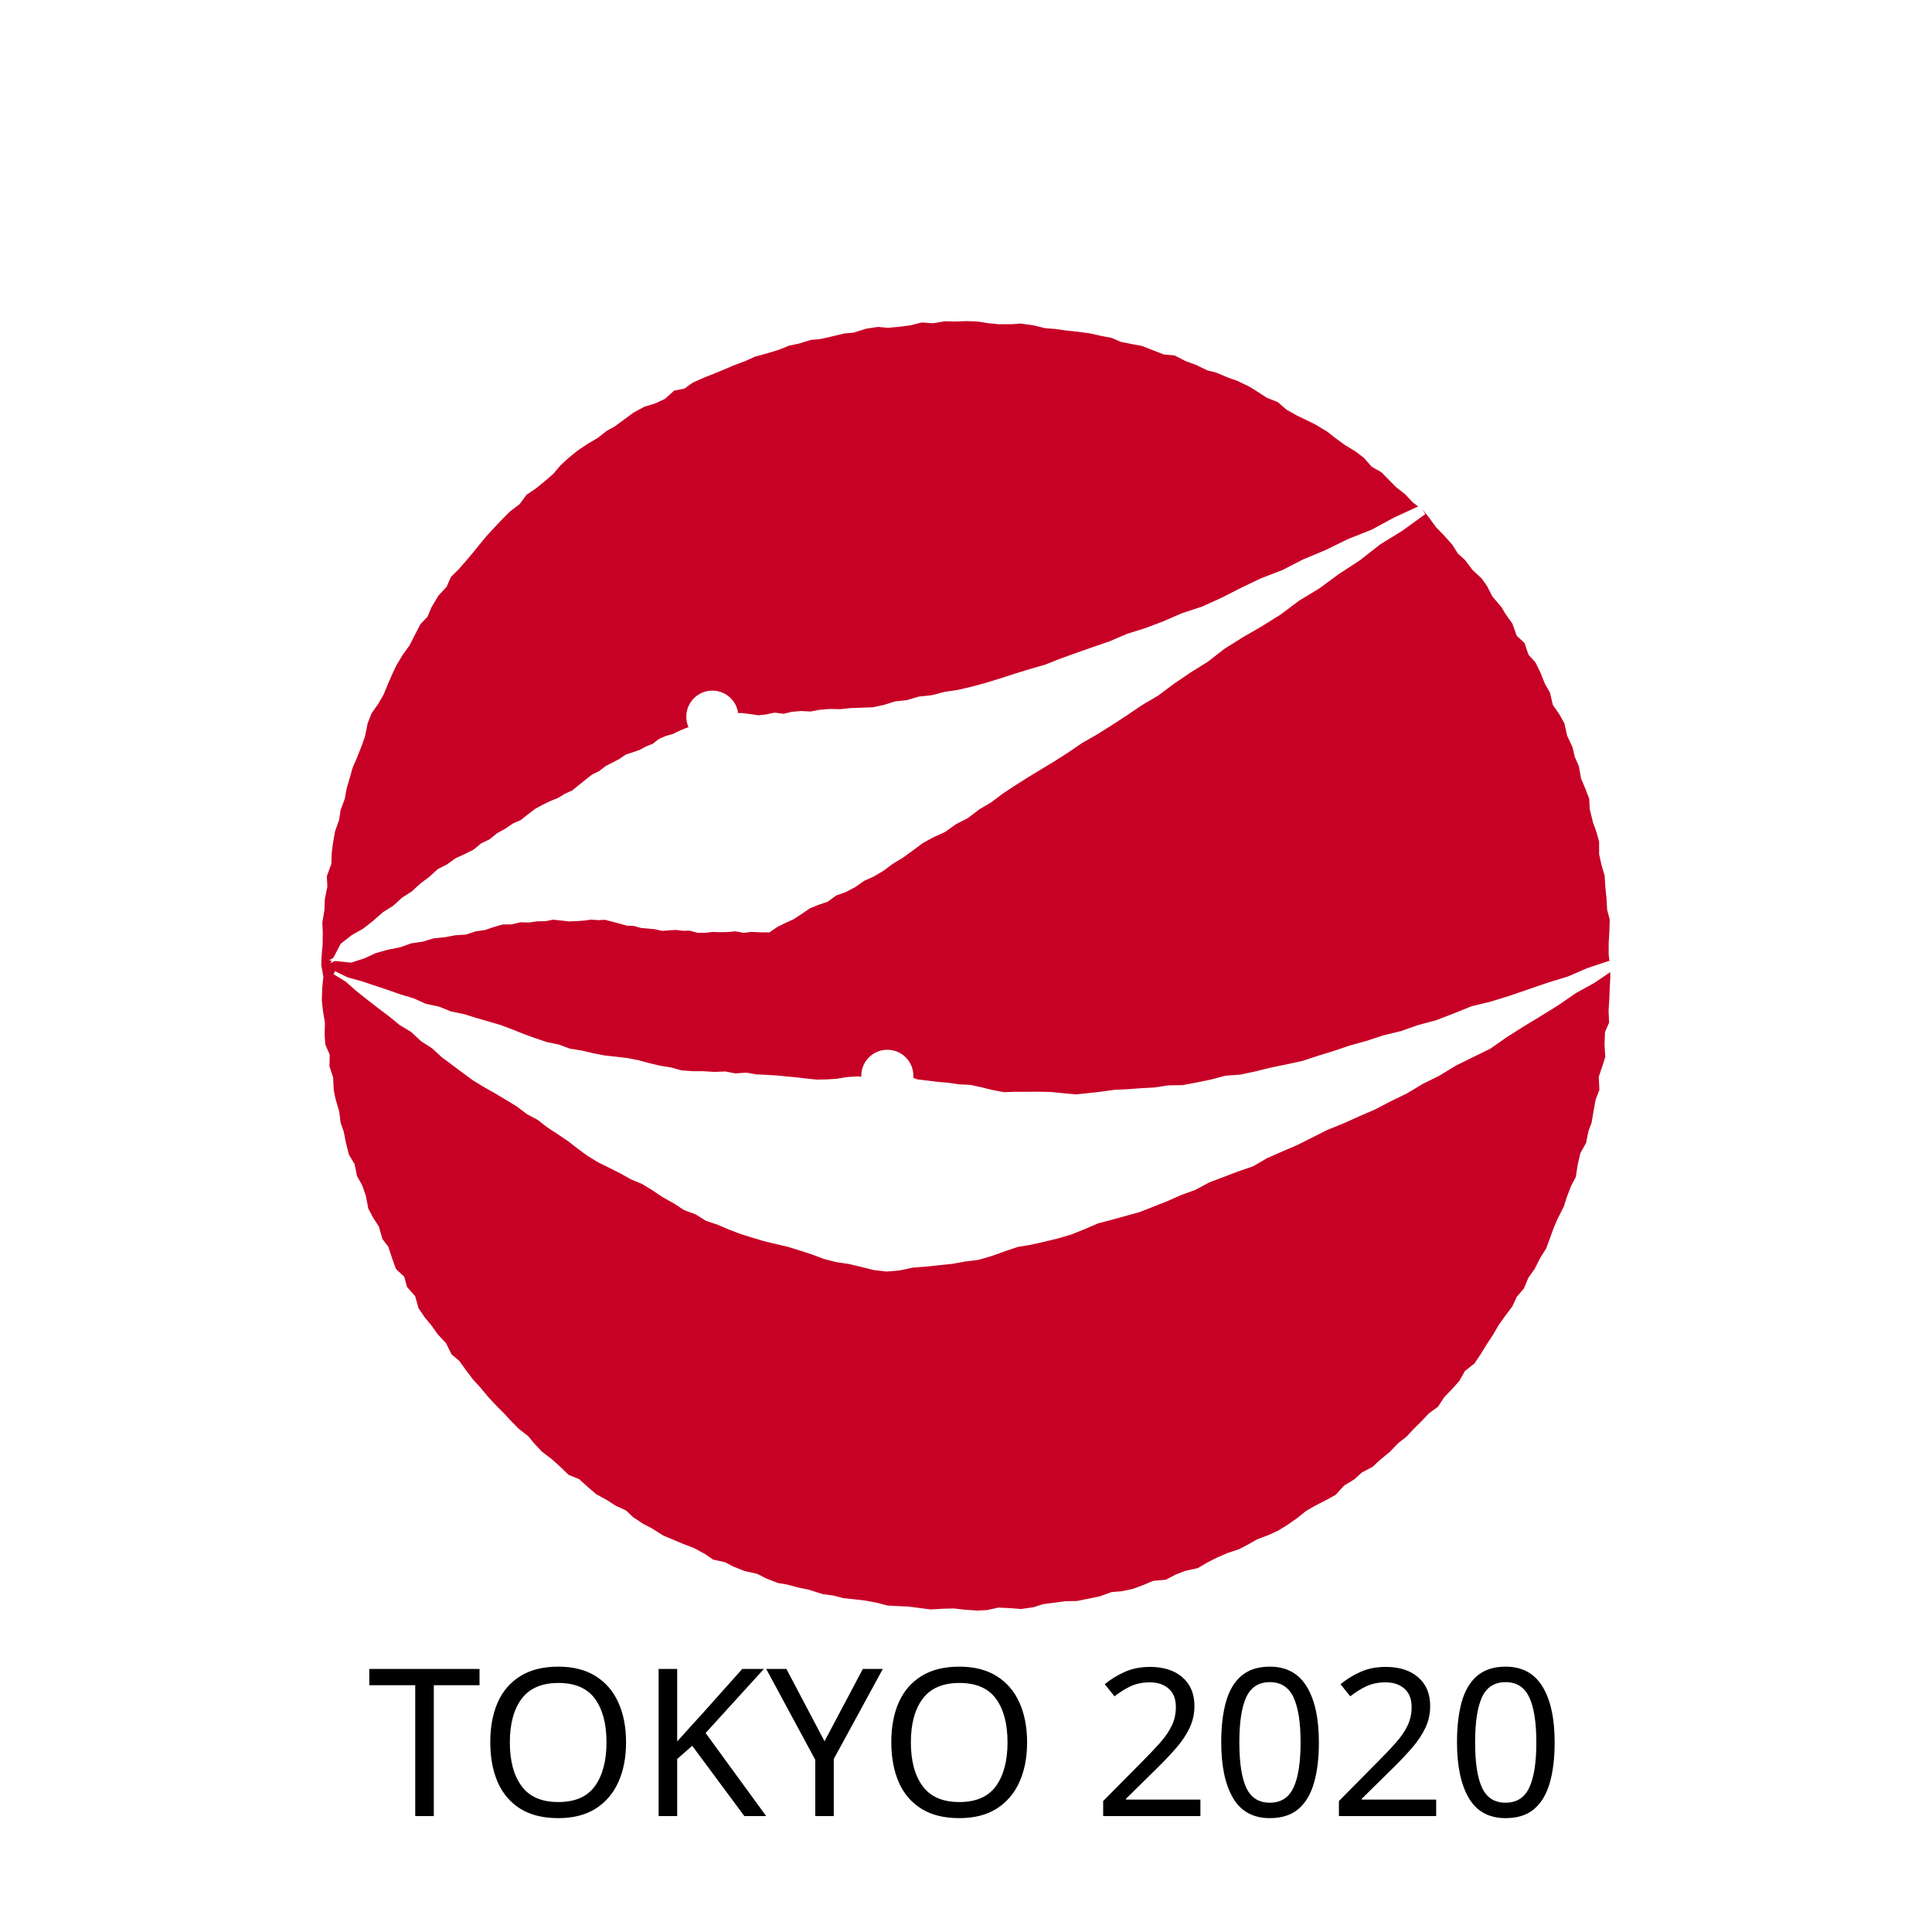
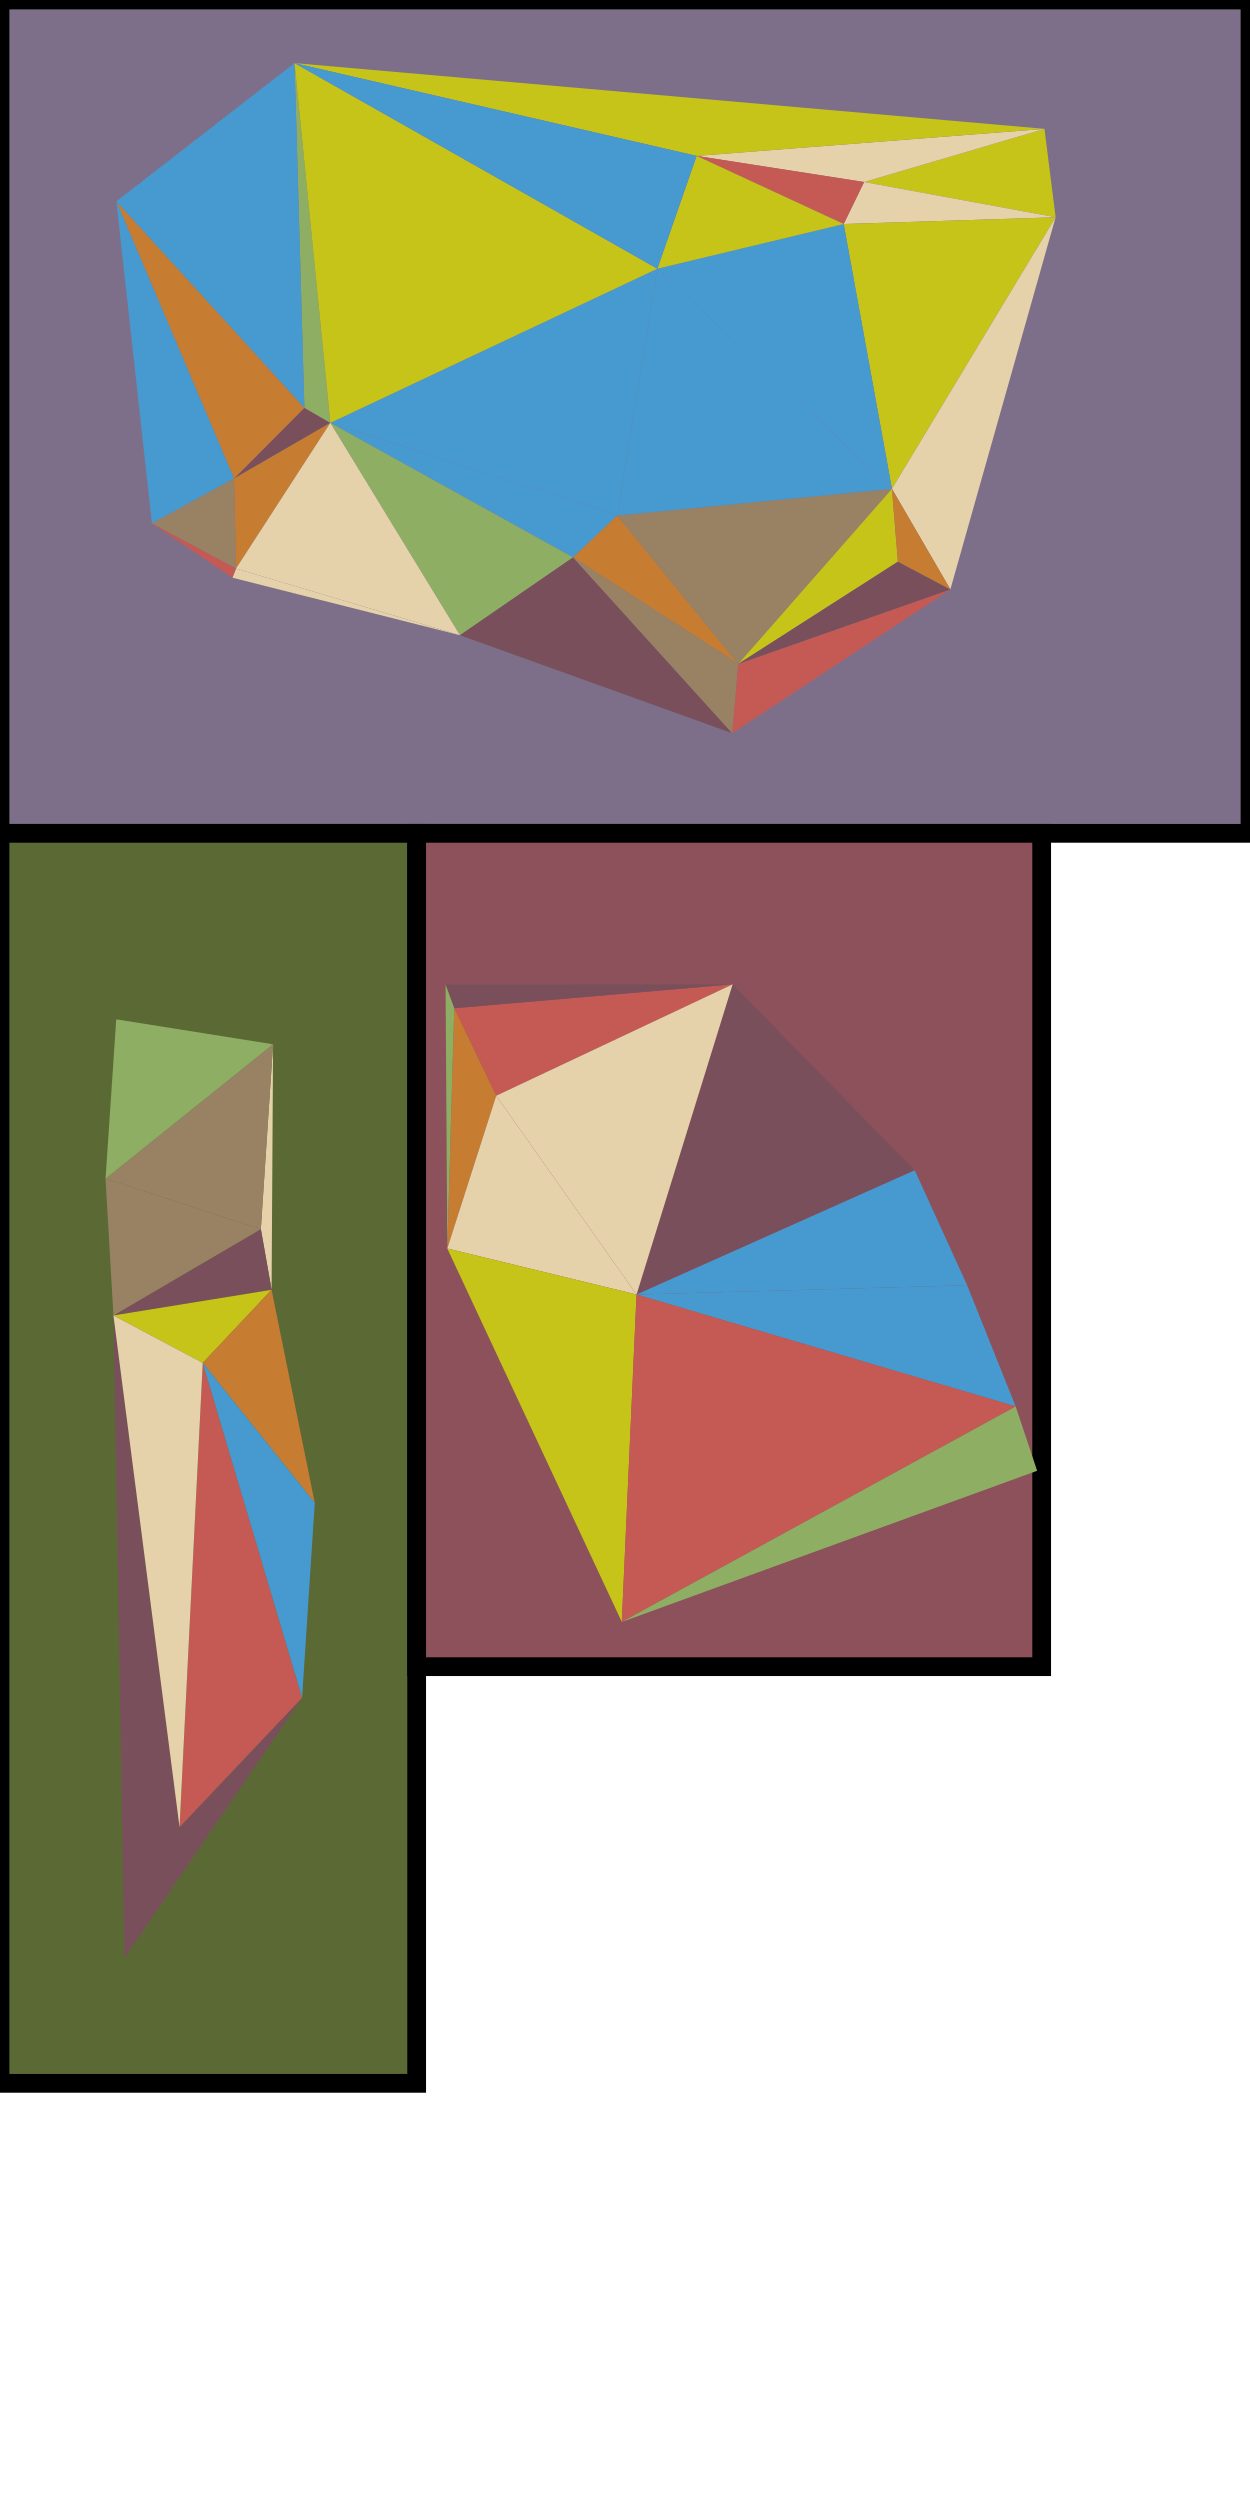
- <svg xmlns="http://www.w3.org/2000/svg" xmlns:html="http://www.w3.org/1999/xhtml" width="600" height="600" version="1.1">
+ <svg xmlns="http://www.w3.org/2000/svg" xmlns:html="http://www.w3.org/1999/xhtml" width="1000" height="2000" version="1.1">
  <html:defs>
    <html:style type="text/css">
body { background-color: rgb(234, 234, 234); }
#canvas svg { background-color: white; box-shadow: rgba(0, 0, 0, 0.059) 0px 3px 2px 0px, rgba(0, 0, 0, 0.02) -1px -1px 1px 0px inset; border-width: 1px; border-style: solid; border-color: rgb(226, 226, 226) rgb(226, 226, 226) rgb(206, 206, 206); border-image: initial; }</html:style>
  </html:defs>
-   <g transform="translate(300 300)">
-     <path fill="rgb(199, 0, 37)" stroke="none" d="M 200 0 L 200.003 -0.358 L 200.095 3.548 L 199.915 6.837 L 199.784 10.233 L 199.553 13.893 L 199.717 17.573 L 198.454 20.513 L 198.288 24.249 L 198.543 28.169 L 197.725 30.803 L 196.508 34.435 L 196.707 38.464 L 195.539 41.51 L 194.894 45.055 L 194.291 48.631 L 193.321 51.267 L 192.56 54.972 L 190.798 58.108 L 189.98 61.632 L 189.388 65.525 L 187.93 68.266 L 186.553 71.857 L 185.675 74.666 L 183.685 78.604 L 182.581 81.161 L 181.515 84.086 L 180.174 87.732 L 178.307 90.702 L 176.62 94.043 L 174.634 96.863 L 173.25 100.165 L 171.031 102.757 L 169.688 105.698 L 167.517 108.583 L 165.364 111.594 L 163.791 114.327 L 161.692 117.556 L 159.771 120.654 L 157.911 123.44 L 154.971 125.756 L 153.188 128.892 L 150.82 131.524 L 148.466 133.991 L 146.566 136.898 L 143.797 138.897 L 141.011 141.825 L 138.904 143.9 L 136.868 146.11 L 134.245 148.158 L 131.665 150.841 L 128.352 153.594 L 126.315 155.5 L 122.892 157.332 L 120.562 159.447 L 117.437 161.347 L 114.813 164.234 L 111.9 165.829 L 108.515 167.565 L 105.699 169.183 L 102.779 171.509 L 99.638 173.698 L 96.906 175.367 L 94.092 176.661 L 90.361 178.087 L 87.859 179.512 L 84.812 181.116 L 81.292 182.277 L 77.734 183.823 L 74.939 185.258 L 72.031 186.976 L 68.049 187.859 L 65.085 189.017 L 62.057 190.599 L 58.117 190.959 L 54.792 192.348 L 51.721 193.469 L 48.357 194.172 L 45.241 194.427 L 41.521 195.765 L 38.1 196.472 L 34.354 197.207 L 30.84 197.266 L 27.846 197.676 L 23.919 198.179 L 21.023 199.133 L 17.109 199.693 L 13.554 199.407 L 10.046 199.257 L 6.561 200.02 L 3.497 200.168 L -0.236 199.922 L -3.858 199.52 L -6.849 199.589 L -10.954 199.83 L -13.622 199.488 L -17.891 198.926 L -20.434 198.827 L -24.338 198.622 L -27.534 197.779 L -31.242 197.079 L -34.397 196.707 L -38.125 196.308 L -41.204 195.51 L -44.554 195.064 L -48.753 193.711 L -52.201 193.009 L -55.624 192.075 L -58.414 191.614 L -62.115 190.166 L -64.853 188.764 L -68.788 187.898 L -72.17 186.552 L -74.897 185.15 L -78.568 184.34 L -80.994 182.657 L -84.369 180.817 L -87.835 179.477 L -90.727 178.266 L -94.056 176.853 L -97.405 174.728 L -100.338 173.184 L -103.37 171.193 L -105.504 169.138 L -108.818 167.605 L -111.427 165.91 L -114.839 164.025 L -117.464 161.791 L -120.162 159.346 L -123.403 158.039 L -125.962 155.567 L -128.739 153.066 L -131.623 150.893 L -134.003 148.374 L -135.993 145.978 L -138.851 143.765 L -141.111 141.483 L -143.445 138.976 L -145.859 136.557 L -148.47 133.745 L -150.743 130.993 L -153.127 128.385 L -155.274 125.539 L -157.336 122.662 L -159.747 120.628 L -161.492 117.125 L -164.038 114.398 L -165.992 111.662 L -168.092 109.121 L -170.008 106.308 L -171.094 102.514 L -173.586 99.703 L -174.459 96.489 L -177.02 94.116 L -178.187 90.89 L -179.412 87.175 L -181.234 84.797 L -182.336 80.924 L -184.117 78.163 L -185.633 75.304 L -186.375 71.396 L -187.466 68.237 L -189.137 65.194 L -189.878 61.532 L -191.639 58.595 L -192.62 54.654 L -193.225 51.544 L -194.231 48.652 L -194.628 45.302 L -195.805 41.266 L -196.349 38.622 L -196.541 34.596 L -197.675 31.185 L -197.613 27.516 L -198.957 24.409 L -199.198 21.198 L -199.082 17.726 L -199.718 13.767 L -200.059 10.633 L -199.907 6.513 L -199.579 3.381 L -200.221 -0.327 L -200.109 -3.232 L -199.804 -6.68 L -199.761 -10.463 L -199.907 -13.478 L -199.24 -17.37 L -199.129 -20.72 L -198.332 -24.676 L -198.492 -27.894 L -197.1 -31.701 L -196.982 -35.175 L -196.631 -37.884 L -195.951 -41.809 L -194.69 -45.353 L -194.232 -48.403 L -192.927 -51.925 L -192.348 -55.115 L -191.247 -58.866 L -190.501 -61.546 L -189.156 -64.649 L -187.537 -68.758 L -186.666 -71.238 L -185.824 -75.378 L -184.564 -78.544 L -182.602 -81.308 L -180.832 -84.382 L -179.325 -88.056 L -178.012 -91.024 L -176.867 -93.423 L -174.847 -96.761 L -172.825 -99.557 L -171.323 -102.52 L -169.377 -106.239 L -167.239 -108.452 L -165.998 -111.406 L -163.824 -115.04 L -161.31 -117.759 L -159.936 -120.853 L -157.418 -123.362 L -155.006 -126.11 L -152.853 -128.689 L -151.164 -130.785 L -148.882 -133.551 L -145.996 -136.675 L -143.663 -139.108 L -141.664 -141.124 L -138.636 -143.42 L -136.472 -146.358 L -133.591 -148.292 L -130.751 -150.599 L -128.129 -152.879 L -125.946 -155.471 L -123.454 -157.765 L -120.488 -160.163 L -117.446 -162.19 L -114.367 -163.992 L -111.576 -166.196 L -109.262 -167.449 L -105.785 -169.992 L -103.25 -171.876 L -99.874 -173.684 L -96.514 -174.712 L -93.474 -176.135 L -90.633 -178.685 L -87.444 -179.313 L -84.865 -181.165 L -81.06 -182.859 L -78.422 -183.884 L -74.484 -185.52 L -72.094 -186.545 L -68.644 -187.832 L -65.494 -189.256 L -61.858 -190.24 L -58.338 -191.292 L -54.819 -192.697 L -51.974 -193.269 L -48.114 -194.464 L -45.431 -194.663 L -41.886 -195.453 L -37.894 -196.419 L -34.955 -196.695 L -30.909 -197.936 L -27.361 -198.469 L -24.223 -198.203 L -21.239 -198.458 L -17.309 -198.956 L -13.772 -199.849 L -10.157 -199.612 L -6.53 -200.228 L -3.505 -200.142 L 0.343 -200.277 L 3.478 -200.158 L 6.991 -199.628 L 10.155 -199.303 L 14.269 -199.312 L 16.973 -199.524 L 20.967 -198.953 L 24.477 -198.102 L 27.904 -197.818 L 30.915 -197.381 L 34.649 -196.981 L 38.509 -196.464 L 41.777 -195.72 L 45.19 -195.081 L 48.091 -193.828 L 51.924 -193.065 L 54.638 -192.567 L 58.086 -191.213 L 61.449 -189.911 L 64.802 -189.603 L 68.074 -187.911 L 71.566 -186.612 L 74.934 -184.977 L 77.649 -184.299 L 81.519 -182.671 L 84.229 -181.743 L 88.147 -179.843 L 90.542 -178.342 L 93.461 -176.44 L 96.799 -175.141 L 99.537 -172.774 L 102.686 -170.99 L 105.643 -169.592 L 108.43 -168.204 L 112.202 -165.935 L 114.409 -164.18 L 117.705 -161.773 L 120.817 -159.902 L 123.56 -157.831 L 125.948 -155.087 L 129.05 -153.304 L 131.372 -150.925 L 133.52 -148.751 L 136.424 -146.458 L 138.83 -143.901 L 141.9 -141.652 L 143.699 -139.389 L 146.052 -136.179 L 148.457 -133.722 L 151.051 -130.804 L 152.762 -128.085 L 155.005 -126.055 L 157.304 -122.991 L 160.157 -120.336 L 161.821 -117.983 L 163.457 -114.777 L 166.282 -111.453 L 167.526 -109.361 L 169.698 -106.297 L 171.021 -102.57 L 173.465 -100.295 L 174.692 -96.654 L 176.817 -94.326 L 178.338 -91.254 L 179.818 -87.562 L 181.359 -84.901 L 182.249 -81.066 L 184.159 -78.339 L 185.829 -75.383 L 186.675 -71.56 L 188.372 -67.914 L 189.049 -64.969 L 190.31 -62.096 L 191.014 -58.234 L 192.42 -54.87 L 193.545 -51.944 L 193.727 -48.595 L 194.727 -44.551 L 195.729 -41.799 L 196.621 -38.637 L 196.623 -34.699 L 197.368 -31.363 L 198.344 -28.027 L 198.55 -24.43 L 198.898 -21.248 L 199.115 -17.428 L 199.907 -14.445 L 199.795 -10.606 L 199.589 -7.136 L 199.581 -3.582" />
-     <circle cx="-24.433" cy="34.102" r="8.091" fill="rgb(255, 255, 255)" stroke="none" />
-     <path fill="rgb(255, 255, 255)" stroke="rgb(255, 255, 255)" d="M 199.502 -1.003 L 193.139 1.125 L 187.129 3.725 L 180.902 5.625 L 174.879 7.699 L 168.956 9.732 L 163.052 11.551 L 157.1 13.001 L 151.607 15.224 L 146.165 17.323 L 140.57 18.814 L 135.243 20.684 L 129.799 22.014 L 124.608 23.707 L 119.417 25.146 L 114.423 26.84 L 109.458 28.361 L 104.615 29.962 L 99.678 31.041 L 94.807 32.031 L 90.086 33.192 L 85.407 34.206 L 80.616 34.568 L 76.166 35.752 L 71.718 36.668 L 67.325 37.49 L 62.818 37.571 L 58.549 38.231 L 54.255 38.462 L 50.062 38.769 L 45.926 38.976 L 41.939 39.537 L 37.997 39.983 L 34.111 40.379 L 30.164 40.005 L 26.296 39.615 L 22.547 39.546 L 18.875 39.575 L 15.258 39.56 L 11.709 39.681 L 8.149 39.01 L 4.643 38.134 L 1.216 37.406 L -2.13 37.253 L -5.44 36.774 L -8.7 36.49 L -11.921 36.095 L -15.104 35.715 L -18.227 34.672 L -21.322 34.024 L -24.433 34.102 L -27.57 34.601 L -30.698 34.922 L -33.779 34.788 L -36.9 34.992 L -40.076 35.514 L -43.225 35.72 L -46.365 35.778 L -49.452 35.473 L -52.532 35.092 L -55.644 34.812 L -58.762 34.492 L -61.93 34.302 L -65.134 34.158 L -68.261 33.625 L -71.627 33.86 L -74.787 33.258 L -78.2 33.39 L -81.544 33.171 L -84.998 33.163 L -88.413 32.914 L -91.639 32.02 L -95.019 31.467 L -98.352 30.689 L -101.668 29.779 L -105.11 29.095 L -108.702 28.676 L -112.348 28.271 L -115.913 27.569 L -119.467 26.74 L -123.167 26.139 L -126.609 24.869 L -130.323 24.103 L -133.88 22.905 L -137.437 21.62 L -140.973 20.206 L -144.571 18.835 L -148.346 17.731 L -152.163 16.619 L -155.992 15.435 L -160.05 14.605 L -163.805 13.095 L -167.937 12.215 L -171.686 10.514 L -175.744 9.31 L -179.741 7.899 L -183.816 6.542 L -187.936 5.178 L -192.202 3.991 L -196.139 2.109 L -192.311 4.192 L -188.517 6.25 L -184.754 8.281 L -181.022 10.285 L -177.32 12.262 L -173.646 14.21 L -169.999 16.13 L -166.378 18.021 L -162.783 19.883 L -159.211 21.714 L -155.662 23.515 L -152.134 25.284 L -148.627 27.022 L -145.14 28.727 L -141.67 30.4 L -138.218 32.04 L -134.782 33.645 L -131.361 35.216 L -127.953 36.753 L -124.558 38.254 L -121.174 39.719 L -117.801 41.148 L -114.437 42.539 L -111.081 43.894 L -107.732 45.21 L -104.389 46.487 L -101.051 47.726 L -97.716 48.925 L -94.383 50.083 L -91.052 51.201 L -87.722 52.278 L -84.39 53.314 L -81.056 54.306 L -77.719 55.257 L -74.378 56.163 L -71.031 57.026 L -67.678 57.845 L -64.317 58.619 L -60.947 59.347 L -57.567 60.029 L -54.177 60.665 L -50.774 61.254 L -47.357 61.796 L -43.926 62.289 L -40.48 62.734 L -37.017 63.129 L -33.536 63.475 L -30.036 63.771 L -26.517 64.017 L -22.975 64.21 L -19.412 64.353 L -15.825 64.443 L -12.213 64.48 L -8.576 64.464 L -4.912 64.394 L -1.22 64.269 L 2.501 64.09 L 6.253 63.855 L 10.035 63.565 L 13.851 63.218 L 17.699 62.813 L 21.583 62.352 L 25.503 61.832 L 29.459 61.254 L 33.454 60.616 L 37.487 59.919 L 41.562 59.162 L 45.677 58.344 L 49.836 57.464 L 54.038 56.523 L 58.285 55.52 L 62.578 54.454 L 66.918 53.324 L 71.306 52.131 L 75.744 50.873 L 80.232 49.551 L 84.772 48.163 L 89.365 46.709 L 94.012 45.188 L 98.713 43.601 L 103.471 41.946 L 108.286 40.222 L 113.16 38.43 L 118.093 36.57 L 123.087 34.639 L 128.142 32.638 L 133.261 30.567 L 138.443 28.424 L 143.691 26.209 L 149.005 23.922 L 154.386 21.563 L 159.836 19.13 L 165.356 16.623 L 170.946 14.041 L 176.609 11.385 L 182.344 8.653 L 188.154 5.846 L 194.039 2.961 L 200 0 Z" />
-     <path fill="rgb(255, 255, 255)" stroke="rgb(255, 255, 255)" d="M 200.498 1.003 L 194.938 4.797 L 189.179 7.967 L 183.786 11.682 L 178.338 15.071 L 172.936 18.351 L 167.659 21.694 L 162.572 25.258 L 157.166 27.901 L 151.845 30.521 L 146.812 33.605 L 141.643 36.163 L 136.722 39.119 L 131.677 41.569 L 126.757 44.132 L 121.763 46.299 L 116.862 48.5 L 111.958 50.482 L 107.265 52.85 L 102.62 55.17 L 97.937 57.184 L 93.323 59.211 L 88.929 61.758 L 84.299 63.35 L 79.77 65.079 L 75.288 66.772 L 71.017 69.078 L 66.606 70.677 L 62.314 72.578 L 58.014 74.278 L 53.745 75.953 L 49.415 77.15 L 45.126 78.34 L 40.864 79.458 L 36.743 81.227 L 32.622 82.892 L 28.458 84.117 L 24.291 85.129 L 20.141 86.067 L 15.992 86.754 L 11.922 88.119 L 7.862 89.577 L 3.787 90.774 L -0.31 91.286 L -4.384 92.014 L -8.452 92.437 L -12.506 92.864 L -16.546 93.171 L -20.597 94.034 L -24.629 94.397 L -28.6 93.931 L -32.502 92.941 L -36.375 92.029 L -40.255 91.471 L -44.06 90.475 L -47.777 89.064 L -51.489 87.871 L -55.182 86.73 L -58.901 85.858 L -62.602 84.967 L -66.25 83.882 L -69.871 82.746 L -73.425 81.388 L -76.928 79.894 L -80.495 78.702 L -83.811 76.653 L -87.325 75.355 L -90.58 73.237 L -93.899 71.386 L -97.107 69.24 L -100.354 67.253 L -103.793 65.829 L -107.082 63.985 L -110.426 62.285 L -113.797 60.641 L -117.052 58.692 L -120.172 56.403 L -123.254 54.024 L -126.435 51.869 L -129.648 49.768 L -132.738 47.367 L -136.113 45.564 L -139.241 43.187 L -142.556 41.174 L -145.904 39.18 L -149.307 37.248 L -152.684 35.209 L -155.923 32.837 L -159.16 30.41 L -162.43 27.993 L -165.515 25.161 L -168.951 22.948 L -172.061 20.046 L -175.606 17.906 L -178.896 15.214 L -182.304 12.671 L -185.693 10.019 L -189.098 7.321 L -192.421 4.394 L -196.139 2.109 L -192.311 4.192 L -188.517 6.25 L -184.754 8.281 L -181.022 10.285 L -177.32 12.262 L -173.646 14.21 L -169.999 16.13 L -166.378 18.021 L -162.783 19.883 L -159.211 21.714 L -155.662 23.515 L -152.134 25.284 L -148.627 27.022 L -145.14 28.727 L -141.67 30.4 L -138.218 32.04 L -134.782 33.645 L -131.361 35.216 L -127.953 36.753 L -124.558 38.254 L -121.174 39.719 L -117.801 41.148 L -114.437 42.539 L -111.081 43.894 L -107.732 45.21 L -104.389 46.487 L -101.051 47.726 L -97.716 48.925 L -94.383 50.083 L -91.052 51.201 L -87.722 52.278 L -84.39 53.314 L -81.056 54.306 L -77.719 55.257 L -74.378 56.163 L -71.031 57.026 L -67.678 57.845 L -64.317 58.619 L -60.947 59.347 L -57.567 60.029 L -54.177 60.665 L -50.774 61.254 L -47.357 61.796 L -43.926 62.289 L -40.48 62.734 L -37.017 63.129 L -33.536 63.475 L -30.036 63.771 L -26.517 64.017 L -22.975 64.21 L -19.412 64.353 L -15.825 64.443 L -12.213 64.48 L -8.576 64.464 L -4.912 64.394 L -1.22 64.269 L 2.501 64.09 L 6.253 63.855 L 10.035 63.565 L 13.851 63.218 L 17.699 62.813 L 21.583 62.352 L 25.503 61.832 L 29.459 61.254 L 33.454 60.616 L 37.487 59.919 L 41.562 59.162 L 45.677 58.344 L 49.836 57.464 L 54.038 56.523 L 58.285 55.52 L 62.578 54.454 L 66.918 53.324 L 71.306 52.131 L 75.744 50.873 L 80.232 49.551 L 84.772 48.163 L 89.365 46.709 L 94.012 45.188 L 98.713 43.601 L 103.471 41.946 L 108.286 40.222 L 113.16 38.43 L 118.093 36.57 L 123.087 34.639 L 128.142 32.638 L 133.261 30.567 L 138.443 28.424 L 143.691 26.209 L 149.005 23.922 L 154.386 21.563 L 159.836 19.13 L 165.356 16.623 L 170.946 14.041 L 176.609 11.385 L 182.344 8.653 L 188.154 5.846 L 194.039 2.961 L 200 0 Z" />
-     <circle cx="-78.775" cy="-77.431" r="8.091" fill="rgb(255, 255, 255)" stroke="none" />
-     <path fill="rgb(255, 255, 255)" stroke="rgb(255, 255, 255)" d="M 140.865 -142.375 L 133.303 -138.894 L 126.189 -135.047 L 118.786 -132.114 L 111.875 -128.719 L 104.912 -125.817 L 98.41 -122.485 L 91.712 -119.897 L 85.451 -116.904 L 79.434 -113.839 L 73.432 -111.12 L 67.258 -109.105 L 61.535 -106.609 L 55.829 -104.451 L 50.126 -102.659 L 44.848 -100.395 L 39.535 -98.56 L 34.385 -96.755 L 29.404 -94.957 L 24.63 -93.077 L 19.789 -91.686 L 15.134 -90.246 L 10.643 -88.789 L 6.255 -87.444 L 1.939 -86.273 L -2.307 -85.279 L -6.558 -84.639 L -10.506 -83.615 L -14.557 -83.176 L -18.214 -82.089 L -22.005 -81.665 L -25.42 -80.581 L -28.855 -79.856 L -32.389 -79.719 L -35.812 -79.602 L -39.045 -79.258 L -42.309 -79.322 L -45.368 -79.079 L -48.238 -78.537 L -51.235 -78.685 L -54.024 -78.444 L -56.625 -77.827 L -59.432 -78.181 L -61.919 -77.65 L -64.411 -77.353 L -67.018 -77.73 L -69.554 -78.06 L -71.94 -78 L -74.311 -78.06 L -76.739 -78.536 L -78.775 -77.431 L -80.779 -76.251 L -82.873 -75.538 L -84.804 -74.103 L -86.883 -73.395 L -88.926 -72.529 L -90.947 -71.556 L -93.049 -70.97 L -95.097 -70.086 L -97.03 -68.575 L -99.11 -67.758 L -101.143 -66.641 L -103.268 -65.913 L -105.419 -65.224 L -107.442 -63.835 L -109.545 -62.749 L -111.663 -61.643 L -113.697 -60.071 L -115.867 -59.026 L -117.922 -57.4 L -119.988 -55.755 L -122.062 -54.074 L -124.325 -53.049 L -126.533 -51.709 L -128.883 -50.778 L -131.209 -49.639 L -133.535 -48.381 L -135.759 -46.679 L -137.986 -44.898 L -140.479 -43.811 L -142.838 -42.197 L -145.328 -40.828 L -147.673 -38.922 L -150.303 -37.653 L -152.718 -35.668 L -155.442 -34.325 L -158.255 -33.025 L -160.897 -31.137 L -163.781 -29.648 L -166.369 -27.305 L -169.142 -25.213 L -171.826 -22.754 L -174.835 -20.808 L -177.648 -18.259 L -180.827 -16.265 L -183.797 -13.646 L -186.95 -11.185 L -190.459 -9.188 L -193.78 -6.605 L -196.168 -2.079 L -192.43 -4.076 L -188.781 -5.992 L -185.219 -7.829 L -181.742 -9.59 L -178.348 -11.277 L -175.033 -12.892 L -171.795 -14.436 L -168.632 -15.913 L -165.541 -17.324 L -162.52 -18.672 L -159.565 -19.957 L -156.674 -21.184 L -153.845 -22.353 L -151.075 -23.467 L -148.362 -24.528 L -145.702 -25.538 L -143.094 -26.5 L -140.535 -27.414 L -138.022 -28.284 L -135.552 -29.112 L -133.124 -29.899 L -130.734 -30.648 L -128.38 -31.362 L -126.059 -32.041 L -123.769 -32.688 L -121.507 -33.306 L -119.271 -33.896 L -117.058 -34.46 L -114.865 -35.002 L -112.69 -35.522 L -110.531 -36.023 L -108.384 -36.507 L -106.247 -36.976 L -104.118 -37.432 L -101.994 -37.878 L -99.872 -38.316 L -97.75 -38.747 L -95.626 -39.173 L -93.496 -39.598 L -91.358 -40.023 L -89.21 -40.449 L -87.049 -40.88 L -84.872 -41.318 L -82.677 -41.763 L -80.461 -42.22 L -78.222 -42.689 L -75.957 -43.173 L -73.663 -43.674 L -71.339 -44.194 L -68.981 -44.735 L -66.586 -45.3 L -64.153 -45.89 L -61.678 -46.508 L -59.16 -47.155 L -56.595 -47.834 L -53.98 -48.547 L -51.315 -49.297 L -48.595 -50.084 L -45.818 -50.912 L -42.981 -51.782 L -40.083 -52.696 L -37.12 -53.658 L -34.09 -54.668 L -30.991 -55.729 L -27.819 -56.843 L -24.572 -58.012 L -21.248 -59.239 L -17.844 -60.524 L -14.357 -61.872 L -10.785 -63.283 L -7.125 -64.76 L -3.375 -66.304 L 0.468 -67.919 L 4.406 -69.606 L 8.442 -71.367 L 12.579 -73.204 L 16.819 -75.12 L 21.165 -77.117 L 25.62 -79.196 L 30.185 -81.36 L 34.863 -83.611 L 39.658 -85.951 L 44.571 -88.383 L 49.606 -90.907 L 54.764 -93.528 L 60.049 -96.245 L 65.463 -99.063 L 71.008 -101.982 L 76.687 -105.005 L 82.503 -108.135 L 88.458 -111.372 L 94.555 -114.72 L 100.796 -118.18 L 107.185 -121.755 L 113.723 -125.446 L 120.413 -129.257 L 127.257 -133.188 L 134.259 -137.242 L 141.421 -141.421 Z" />
-     <path fill="rgb(255, 255, 255)" stroke="rgb(255, 255, 255)" d="M 141.978 -140.468 L 135.216 -135.59 L 128.326 -131.328 L 122.04 -126.4 L 115.571 -122.174 L 109.458 -117.693 L 103.183 -113.875 L 97.398 -109.542 L 91.466 -105.84 L 85.572 -102.431 L 79.942 -98.891 L 74.757 -94.86 L 69.39 -91.516 L 64.269 -88.04 L 59.403 -84.396 L 54.364 -81.42 L 49.608 -78.205 L 44.931 -75.147 L 40.322 -72.265 L 35.739 -69.644 L 31.45 -66.706 L 27.197 -63.988 L 22.996 -61.452 L 18.904 -58.964 L 14.946 -56.461 L 11.119 -53.933 L 7.493 -51.199 L 3.755 -48.994 L 0.306 -46.343 L -3.356 -44.476 L -6.708 -42.079 L -10.267 -40.468 L -13.641 -38.621 L -16.755 -36.306 L -19.825 -34.084 L -22.937 -32.2 L -25.871 -30.013 L -28.872 -28.237 L -31.928 -26.856 L -34.728 -24.878 L -37.612 -23.38 L -40.564 -22.341 L -43.197 -20.413 L -46.042 -19.445 L -48.779 -18.316 L -51.301 -16.581 L -53.803 -14.956 L -56.366 -13.781 L -58.861 -12.54 L -61.222 -10.935 L -63.903 -10.957 L -66.548 -11.098 L -69.041 -10.808 L -71.64 -11.276 L -74.039 -11.045 L -76.428 -10.998 L -78.797 -11.08 L -81.049 -10.791 L -83.323 -10.812 L -85.687 -11.47 L -87.882 -11.438 L -90.109 -11.705 L -92.233 -11.58 L -94.326 -11.407 L -96.546 -11.921 L -98.691 -12.116 L -100.831 -12.309 L -103.071 -12.943 L -105.194 -13.019 L -107.459 -13.644 L -109.742 -14.248 L -112.054 -14.846 L -114.217 -14.743 L -116.481 -14.902 L -118.655 -14.598 L -120.909 -14.442 L -123.224 -14.342 L -125.708 -14.618 L -128.261 -14.901 L -130.625 -14.412 L -133.205 -14.372 L -135.741 -14 L -138.515 -14.077 L -141.101 -13.423 L -144.005 -13.388 L -146.708 -12.61 L -149.434 -11.681 L -152.451 -11.231 L -155.348 -10.267 L -158.67 -10.038 L -161.94 -9.435 L -165.438 -9.072 L -168.756 -8.065 L -172.418 -7.524 L -175.869 -6.289 L -179.688 -5.534 L -183.488 -4.473 L -187.102 -2.795 L -191.079 -1.547 L -196.168 -2.079 L -192.43 -4.076 L -188.781 -5.992 L -185.219 -7.829 L -181.742 -9.59 L -178.348 -11.277 L -175.033 -12.892 L -171.795 -14.436 L -168.632 -15.913 L -165.541 -17.324 L -162.52 -18.672 L -159.565 -19.957 L -156.674 -21.184 L -153.845 -22.353 L -151.075 -23.467 L -148.362 -24.528 L -145.702 -25.538 L -143.094 -26.5 L -140.535 -27.414 L -138.022 -28.284 L -135.552 -29.112 L -133.124 -29.899 L -130.734 -30.648 L -128.38 -31.362 L -126.059 -32.041 L -123.769 -32.688 L -121.507 -33.306 L -119.271 -33.896 L -117.058 -34.46 L -114.865 -35.002 L -112.69 -35.522 L -110.531 -36.023 L -108.384 -36.507 L -106.247 -36.976 L -104.118 -37.432 L -101.994 -37.878 L -99.872 -38.316 L -97.75 -38.747 L -95.626 -39.173 L -93.496 -39.598 L -91.358 -40.023 L -89.21 -40.449 L -87.049 -40.88 L -84.872 -41.318 L -82.677 -41.763 L -80.461 -42.22 L -78.222 -42.689 L -75.957 -43.173 L -73.663 -43.674 L -71.339 -44.194 L -68.981 -44.735 L -66.586 -45.3 L -64.153 -45.89 L -61.678 -46.508 L -59.16 -47.155 L -56.595 -47.834 L -53.98 -48.547 L -51.315 -49.297 L -48.595 -50.084 L -45.818 -50.912 L -42.981 -51.782 L -40.083 -52.696 L -37.12 -53.658 L -34.09 -54.668 L -30.991 -55.729 L -27.819 -56.843 L -24.572 -58.012 L -21.248 -59.239 L -17.844 -60.524 L -14.357 -61.872 L -10.785 -63.283 L -7.125 -64.76 L -3.375 -66.304 L 0.468 -67.919 L 4.406 -69.606 L 8.442 -71.367 L 12.579 -73.204 L 16.819 -75.12 L 21.165 -77.117 L 25.62 -79.196 L 30.185 -81.36 L 34.863 -83.611 L 39.658 -85.951 L 44.571 -88.383 L 49.606 -90.907 L 54.764 -93.528 L 60.049 -96.245 L 65.463 -99.063 L 71.008 -101.982 L 76.687 -105.005 L 82.503 -108.135 L 88.458 -111.372 L 94.555 -114.72 L 100.796 -118.18 L 107.185 -121.755 L 113.723 -125.446 L 120.413 -129.257 L 127.257 -133.188 L 134.259 -137.242 L 141.421 -141.421 Z" />
-     <text x="0" y="264" fill="rgb(0, 0, 0)" stroke="none" text-anchor="middle" font-family="bauserif" font-size="64">TOKYO 2020</text>
-   </g>
+   <rect x="0" y="0" width="1000" height="666.667" fill="rgb(125, 111, 137)" stroke="rgb(0, 0, 0)" stroke-width="15" />
+   <rect x="0" y="666.667" width="333.333" height="1000" fill="rgb(91, 105, 52)" stroke="rgb(0, 0, 0)" stroke-width="15" />
+   <rect x="333.333" y="666.667" width="500" height="666.667" fill="rgb(141, 81, 91)" stroke="rgb(0, 0, 0)" stroke-width="15" />
+   <polygon points="0 0 -144.287 42.524 8.906 70.736" transform="translate(835.5759 103.0874)" fill="rgb(198, 196, 25)" stroke="none" />
+   <polygon points="0 0 -56.277 56.592 20.777 12.038" transform="translate(243.5025 326.2476)" fill="rgb(121, 79, 91)" stroke="none" />
+   <polygon points="0 0 35.361 -33.489 -194.16 -107.626" transform="translate(458.44 445.9117)" fill="rgb(71, 154, 208)" stroke="none" />
+   <polygon points="0 0 -194.16 -107.626 -90.473 62.27" transform="translate(458.44 445.9117)" fill="rgb(142, 174, 99)" stroke="none" />
+   <polygon points="0 0 -153.193 -28.213 -169.532 5.391" transform="translate(844.4817 173.8237)" fill="rgb(229, 210, 170)" stroke="none" />
+   <polygon points="0 0 130.932 -217.268 -38.6 -211.877" transform="translate(713.5496 391.0914)" fill="rgb(198, 196, 25)" stroke="none" />
+   <polygon points="0 0 -35.361 33.489 96.851 118.672" transform="translate(493.8014 412.4224)" fill="rgb(198, 124, 49)" stroke="none" />
+   <polygon points="0 0 -219.748 21.331 -122.897 140.003" transform="translate(713.5496 391.0914)" fill="rgb(153, 130, 99)" stroke="none" />
+   <polygon points="0 0 20.777 12.038 -7.879 -275.746" transform="translate(243.5025 326.2476)" fill="rgb(142, 174, 99)" stroke="none" />
+   <polygon points="0 0 -90.473 62.27 127.342 140.667" transform="translate(458.44 445.9117)" fill="rgb(121, 79, 91)" stroke="none" />
+   <polygon points="0 0 -132.213 -85.183 -4.87 55.484" transform="translate(590.6527 531.0947)" fill="rgb(153, 130, 99)" stroke="none" />
+   <polygon points="0 0 56.277 -56.592 -94.137 -221.744" transform="translate(187.2258 382.8395)" fill="rgb(198, 124, 49)" stroke="none" />
+   <polygon points="0 0 -7.879 -275.746 -150.413 -165.152" transform="translate(243.5025 326.2476)" fill="rgb(71, 154, 208)" stroke="none" />
+   <polygon points="0 0 65.666 -35.94 -28.471 -257.684" transform="translate(121.5598 418.7793)" fill="rgb(71, 154, 208)" stroke="none" />
+   <polygon points="0 0 144.287 -42.524 -133.992 -20.888" transform="translate(691.2889 145.6109)" fill="rgb(229, 210, 170)" stroke="none" />
+   <polygon points="0 0 -599.953 -52.586 -278.279 21.636" transform="translate(835.5759 103.0874)" fill="rgb(198, 196, 25)" stroke="none" />
+   <polygon points="0 0 16.339 -33.604 -117.653 -54.491" transform="translate(674.9496 179.2145)" fill="rgb(197, 90, 84)" stroke="none" />
+   <polygon points="0 0 -77.054 44.554 -75.476 116.564" transform="translate(264.28 338.2858)" fill="rgb(198, 124, 49)" stroke="none" />
+   <polygon points="0 0 182.014 46.017 2.85 -7.315" transform="translate(185.9531 462.1647)" fill="rgb(229, 210, 170)" stroke="none" />
+   <polygon points="0 0 -103.687 -169.896 -179.163 -53.333" transform="translate(367.9669 508.1821)" fill="rgb(229, 210, 170)" stroke="none" />
+   <polygon points="0 0 -65.666 35.94 1.578 72.01" transform="translate(187.2258 382.8395)" fill="rgb(153, 130, 99)" stroke="none" />
+   <polygon points="0 0 64.393 43.385 67.244 36.07" transform="translate(121.5598 418.7793)" fill="rgb(197, 90, 84)" stroke="none" />
+   <polygon points="0 0 219.748 -21.331 32.086 -197.449" transform="translate(493.8014 412.4224)" fill="rgb(71, 154, 208)" stroke="none" />
+   <polygon points="0 0 -38.6 -211.877 -187.662 -176.119" transform="translate(713.5496 391.0914)" fill="rgb(71, 154, 208)" stroke="none" />
+   <polygon points="0 0 229.521 74.137 261.608 -123.313" transform="translate(264.28 338.2858)" fill="rgb(71, 154, 208)" stroke="none" />
+   <polygon points="0 0 -117.653 -54.491 -149.062 35.758" transform="translate(674.9496 179.2145)" fill="rgb(198, 196, 25)" stroke="none" />
+   <polygon points="0 0 28.657 287.784 290.264 164.471" transform="translate(235.6231 50.50184)" fill="rgb(198, 196, 25)" stroke="none" />
+   <polygon points="0 0 -321.674 -74.221 -31.409 90.25" transform="translate(557.2967 124.7232)" fill="rgb(71, 154, 208)" stroke="none" />
+   <polygon points="0 0 -130.932 217.268 -84.194 297.709" transform="translate(844.4817 173.8237)" fill="rgb(229, 210, 170)" stroke="none" />
+   <polygon points="0 0 -4.87 55.484 169.635 -59.562" transform="translate(590.6527 531.0947)" fill="rgb(197, 90, 84)" stroke="none" />
+   <polygon points="0 0 -122.897 140.003 4.782 58.261" transform="translate(713.5496 391.0914)" fill="rgb(198, 196, 25)" stroke="none" />
+   <polygon points="0 0 169.635 -59.562 127.679 -81.742" transform="translate(590.6527 531.0947)" fill="rgb(121, 79, 91)" stroke="none" />
+   <polygon points="0 0 -46.738 -80.441 -41.956 -22.18" transform="translate(760.2877 471.5328)" fill="rgb(198, 124, 49)" stroke="none" />
+   <polygon points="0 0 8.595 48.527 9.779 -147.873" transform="translate(208.6833 983.3112)" fill="rgb(229, 210, 170)" stroke="none" />
+   <polygon points="0 0 9.779 -147.873 -124.244 -40.337" transform="translate(208.6833 983.3112)" fill="rgb(153, 130, 99)" stroke="none" />
+   <polygon points="0 0 -125.471 -19.971 -134.023 107.536" transform="translate(218.4619 835.4385)" fill="rgb(142, 174, 99)" stroke="none" />
+   <polygon points="0 0 -8.595 -48.527 -126.532 20.522" transform="translate(217.2779 1031.838)" fill="rgb(121, 79, 91)" stroke="none" />
+   <polygon points="0 0 -124.244 -40.337 -117.937 69.049" transform="translate(208.6833 983.3112)" fill="rgb(153, 130, 99)" stroke="none" />
+   <polygon points="0 0 -98.036 103.563 -142.159 208.318" transform="translate(241.674 1358.139)" fill="rgb(121, 79, 91)" stroke="none" />
+   <polygon points="0 0 -52.892 -409.342 -44.123 104.755" transform="translate(143.6379 1461.702)" fill="rgb(121, 79, 91)" stroke="none" />
+   <polygon points="0 0 -126.532 20.522 -55.067 58.496" transform="translate(217.2779 1031.838)" fill="rgb(198, 196, 25)" stroke="none" />
+   <polygon points="0 0 -34.541 -170.425 -89.608 -111.93" transform="translate(251.8186 1202.264)" fill="rgb(198, 124, 49)" stroke="none" />
+   <polygon points="0 0 98.036 -103.563 18.573 -371.368" transform="translate(143.6379 1461.702)" fill="rgb(197, 90, 84)" stroke="none" />
+   <polygon points="0 0 10.145 -155.876 -79.464 -267.805" transform="translate(241.674 1358.139)" fill="rgb(71, 154, 208)" stroke="none" />
+   <polygon points="0 0 52.892 409.342 71.464 37.974" transform="translate(90.74635 1052.36)" fill="rgb(229, 210, 170)" stroke="none" />
+   <polygon points="0 0 33.561 69.992 222.704 -19.153" transform="translate(363.4018 806.5909)" fill="rgb(197, 90, 84)" stroke="none" />
+   <polygon points="0 0 -145.682 -148.783 -222.556 99.404" transform="translate(731.7877 936.2209)" fill="rgb(121, 79, 91)" stroke="none" />
+   <polygon points="0 0 -189.143 89.146 -76.874 248.187" transform="translate(586.1056 787.4378)" fill="rgb(229, 210, 170)" stroke="none" />
+   <polygon points="0 0 -222.556 99.404 41.916 91.964" transform="translate(731.7877 936.2209)" fill="rgb(71, 154, 208)" stroke="none" />
+   <polygon points="0 0 303.319 89.544 264.473 -7.44" transform="translate(509.2312 1035.625)" fill="rgb(71, 154, 208)" stroke="none" />
+   <polygon points="0 0 222.704 -19.153 -6.953 -18.96" transform="translate(363.4018 806.5909)" fill="rgb(121, 79, 91)" stroke="none" />
+   <polygon points="0 0 -33.561 -69.992 -39.135 122.209" transform="translate(396.9629 876.5833)" fill="rgb(198, 124, 49)" stroke="none" />
+   <polygon points="0 0 -112.268 -159.041 -151.403 -36.832" transform="translate(509.2312 1035.625)" fill="rgb(229, 210, 170)" stroke="none" />
+   <polygon points="0 0 -6.953 -18.96 -5.574 192.202" transform="translate(363.4018 806.5909)" fill="rgb(142, 174, 99)" stroke="none" />
+   <polygon points="0 0 -151.403 -36.832 -11.784 261.93" transform="translate(509.2312 1035.625)" fill="rgb(198, 196, 25)" stroke="none" />
+   <polygon points="0 0 -303.319 -89.544 -315.103 172.386" transform="translate(812.5503 1125.169)" fill="rgb(197, 90, 84)" stroke="none" />
+   <polygon points="0 0 -17.161 -51.454 -332.264 120.932" transform="translate(829.7112 1176.623)" fill="rgb(142, 174, 99)" stroke="none" />
</svg>
